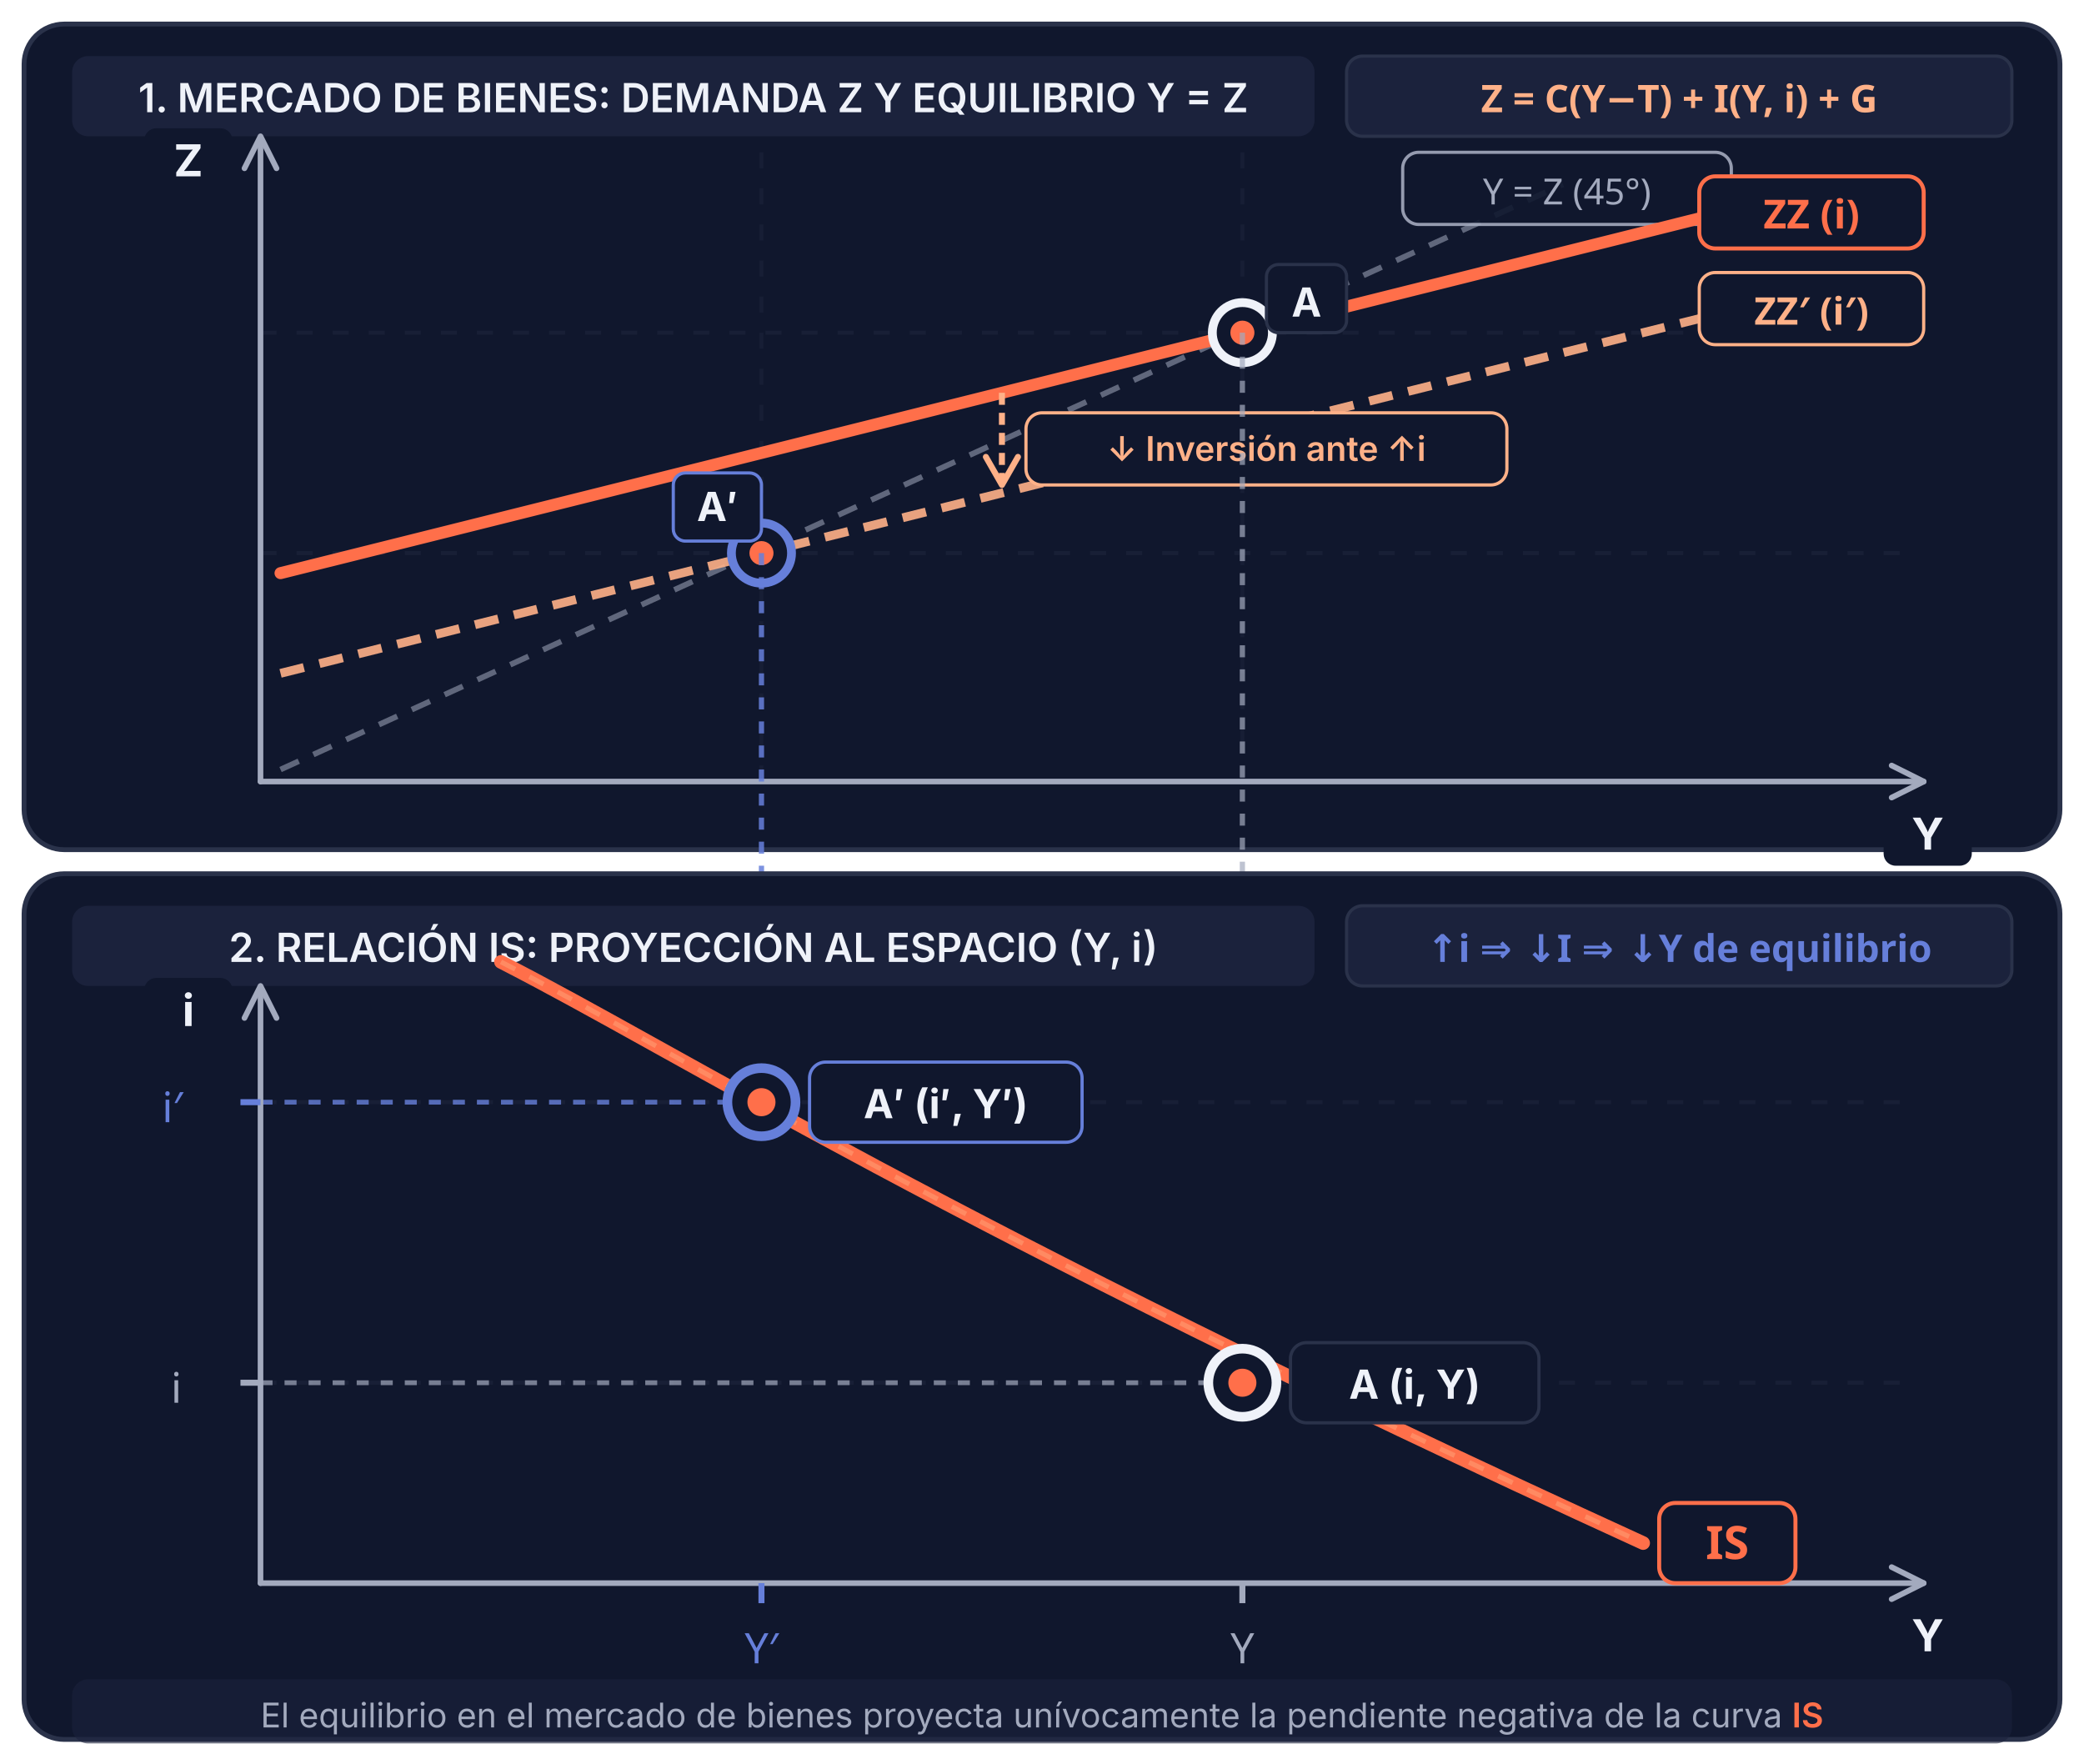
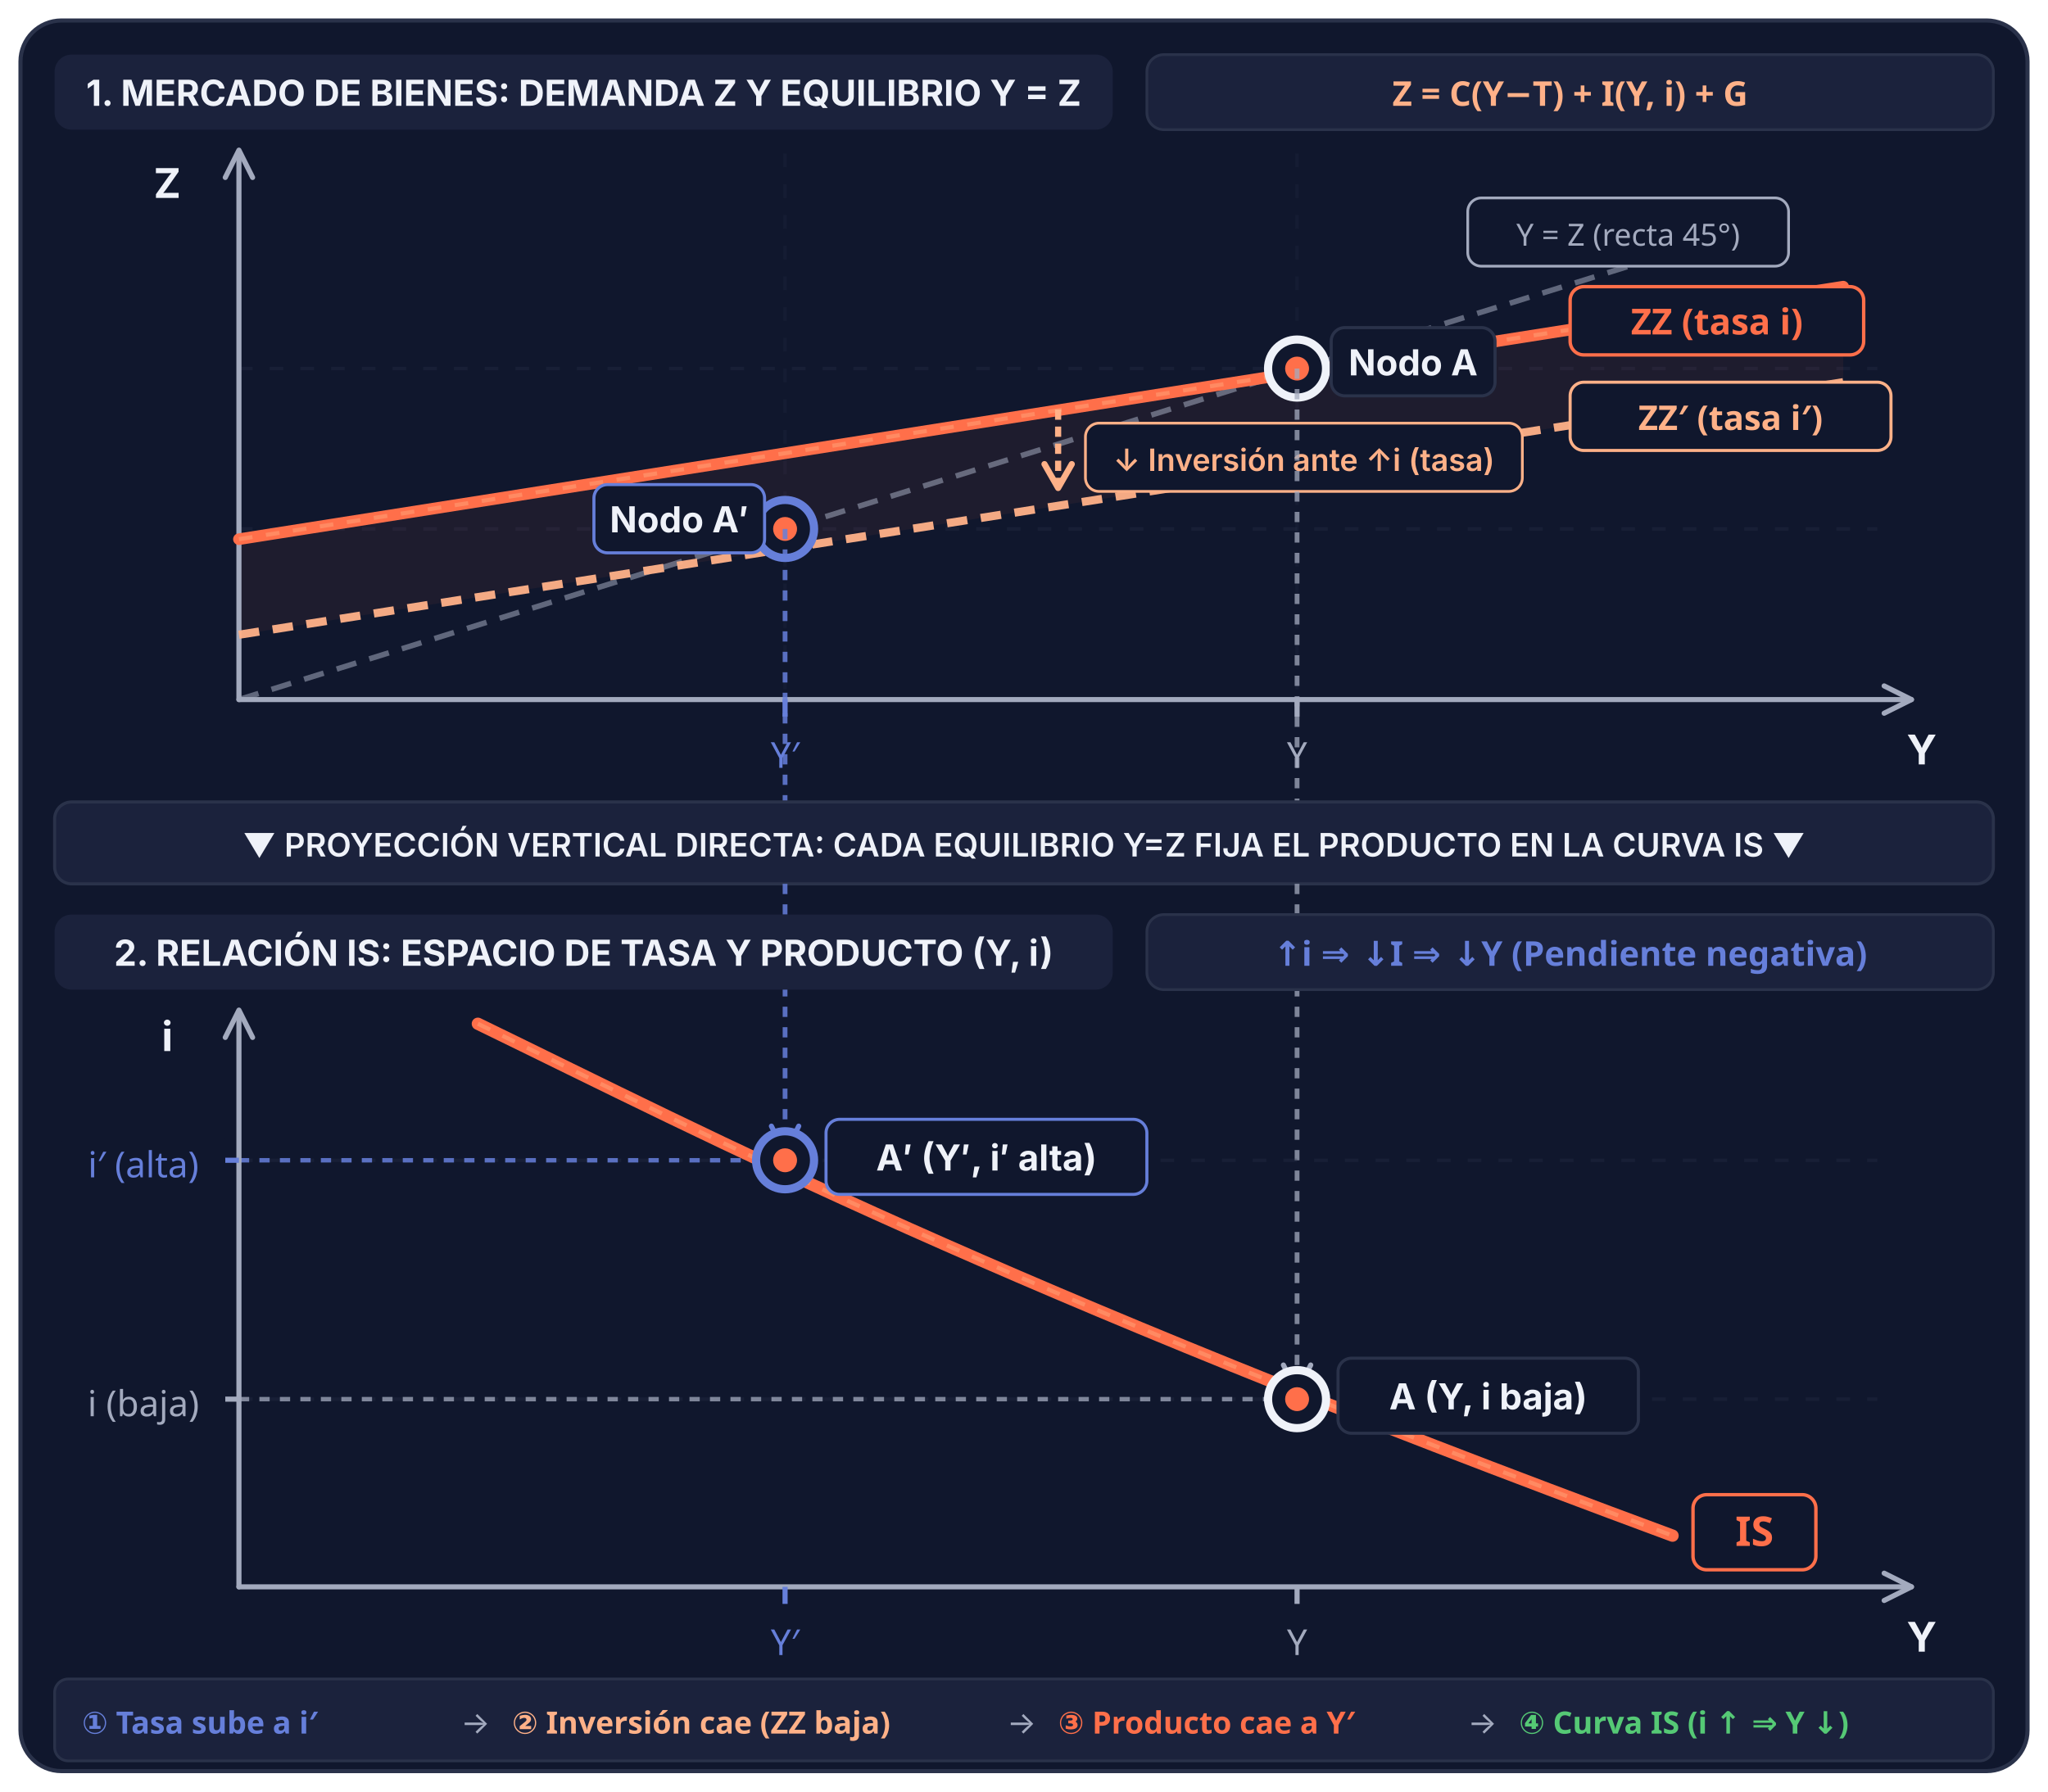
- <svg xmlns="http://www.w3.org/2000/svg" viewBox="0 0 520 440" role="img" aria-labelledby="fig-deriv-title fig-deriv-desc">
-   <rect x="6" y="6" width="508" height="206" rx="10" fill="#10172D" stroke="#2A324A" stroke-width="1.2" />
-   <rect x="18" y="14" width="310" height="20" rx="4" fill="#1B223C" />
-   <text x="173" y="28" text-anchor="middle" font-family="Inter" font-weight="600" font-size="10" fill="#EFF2F9">1. MERCADO DE BIENES: DEMANDA Z Y EQUILIBRIO Y = Z</text>
-   <rect x="336" y="14" width="166" height="20" rx="4" fill="#1B223C" stroke="#2A324A" stroke-width="0.8" />
-   <text x="419" y="28" text-anchor="middle" font-family="JetBrains Mono" font-weight="600" font-size="9.5" fill="#FFB188">Z = C(Y−T) + I(Y, i) + G</text>
-   <path d="M65 83H475M65 138H475" fill="none" stroke="#2A324A" stroke-width="1" stroke-dasharray="4 5" opacity=".3" />
-   <path d="M190 38V195M310 38V195" fill="none" stroke="#2A324A" stroke-width="1" stroke-dasharray="4 5" opacity=".25" />
-   <line x1="65" y1="36" x2="65" y2="195" stroke="#A3AABE" stroke-width="1.4" stroke-linecap="round" />
-   <line x1="65" y1="195" x2="480" y2="195" stroke="#A3AABE" stroke-width="1.4" stroke-linecap="round" />
-   <path d="M61 42L65 34L69 42" fill="none" stroke="#A3AABE" stroke-width="1.4" stroke-linecap="round" stroke-linejoin="round" />
-   <path d="M472 191L480 195L472 199" fill="none" stroke="#A3AABE" stroke-width="1.4" stroke-linecap="round" stroke-linejoin="round" />
-   <rect x="36" y="32" width="22" height="16" rx="3" fill="#10172D" />
-   <text x="47" y="44" text-anchor="middle" font-family="Inter" font-weight="700" font-size="11" fill="#EFF2F9">Z</text>
-   <rect x="470" y="200" width="22" height="16" rx="3" fill="#10172D" />
-   <text x="481" y="212" text-anchor="middle" font-family="Inter" font-weight="700" font-size="11" fill="#EFF2F9">Y</text>
-   <line x1="70" y1="192" x2="390" y2="46" stroke="#A3AABE" stroke-width="1.4" stroke-dasharray="5 4" opacity=".55" />
-   <rect x="350" y="38" width="82" height="18" rx="4" fill="#10172D" stroke="#A3AABE" stroke-width="0.8" opacity=".9" />
-   <text x="391" y="51" text-anchor="middle" font-family="JetBrains Mono" font-size="9" fill="#A3AABE">Y = Z (45°)</text>
-   <line x1="70" y1="168" x2="430" y2="78" stroke="#FFB188" stroke-width="2.2" stroke-dasharray="6 4" opacity=".9" />
-   <rect x="424" y="68" width="56" height="18" rx="4" fill="#10172D" stroke="#FFB188" stroke-width="0.8" />
-   <text x="452" y="81" text-anchor="middle" font-family="JetBrains Mono" font-weight="600" font-size="9.5" fill="#FFB188">ZZ′ (i′)</text>
-   <line x1="70" y1="143" x2="430" y2="53" stroke="#FF6F4A" stroke-width="3" stroke-linecap="round" />
-   <rect x="424" y="44" width="56" height="18" rx="4" fill="#10172D" stroke="#FF6F4A" stroke-width="1" />
-   <text x="452" y="57" text-anchor="middle" font-family="JetBrains Mono" font-weight="700" font-size="10" fill="#FF6F4A">ZZ (i)</text>
-   <line x1="250" y1="98" x2="250" y2="120" stroke="#FFB188" stroke-width="1.5" stroke-dasharray="3 2" />
-   <path d="M246 114L250 121L254 114" fill="none" stroke="#FFB188" stroke-width="1.5" stroke-linecap="round" stroke-linejoin="round" />
-   <rect x="256" y="103" width="120" height="18" rx="4" fill="#10172D" stroke="#FFB188" stroke-width="0.8" />
-   <text x="316" y="115" text-anchor="middle" font-family="Inter" font-weight="600" font-size="8.5" fill="#FFB188">↓ Inversión ante ↑i</text>
-   <circle cx="190" cy="138" r="7.5" fill="#10172D" stroke="#667FDA" stroke-width="2.2" />
-   <circle cx="190" cy="138" r="3" fill="#FF6F4A" />
-   <rect x="168" y="118" width="22" height="17" rx="3" fill="#10172D" stroke="#667FDA" stroke-width="0.8" />
-   <text x="179" y="130" text-anchor="middle" font-family="Inter" font-weight="700" font-size="10" fill="#EFF2F9">A′</text>
-   <circle cx="310" cy="83" r="7.5" fill="#10172D" stroke="#EFF2F9" stroke-width="2.2" />
-   <circle cx="310" cy="83" r="3" fill="#FF6F4A" />
-   <rect x="316" y="66" width="20" height="17" rx="3" fill="#10172D" stroke="#2A324A" stroke-width="0.8" />
-   <text x="326" y="79" text-anchor="middle" font-family="Inter" font-weight="700" font-size="10" fill="#EFF2F9">A</text>
-   <line x1="190" y1="138" x2="190" y2="395" stroke="#667FDA" stroke-width="1.3" stroke-dasharray="3 3" opacity=".85" />
-   <line x1="310" y1="83" x2="310" y2="395" stroke="#A3AABE" stroke-width="1.3" stroke-dasharray="3 3" opacity=".7" />
-   <rect x="6" y="218" width="508" height="216" rx="10" fill="#10172D" stroke="#2A324A" stroke-width="1.2" />
-   <rect x="18" y="226" width="310" height="20" rx="4" fill="#1B223C" />
-   <text x="173" y="240" text-anchor="middle" font-family="Inter" font-weight="600" font-size="10" fill="#EFF2F9">2. RELACIÓN IS: PROYECCIÓN AL ESPACIO (Y, i)</text>
-   <rect x="336" y="226" width="166" height="20" rx="4" fill="#1B223C" stroke="#2A324A" stroke-width="0.8" />
-   <text x="419" y="240" text-anchor="middle" font-family="JetBrains Mono" font-weight="600" font-size="9.5" fill="#667FDA">↑i ⇒ ↓I ⇒ ↓Y de equilibrio</text>
-   <path d="M65 275H475M65 345H475" fill="none" stroke="#2A324A" stroke-width="1" stroke-dasharray="4 5" opacity=".3" />
-   <line x1="65" y1="275" x2="190" y2="275" stroke="#667FDA" stroke-width="1.2" stroke-dasharray="3 3" opacity=".8" />
-   <line x1="65" y1="345" x2="310" y2="345" stroke="#A3AABE" stroke-width="1.2" stroke-dasharray="3 3" opacity=".7" />
-   <line x1="65" y1="248" x2="65" y2="395" stroke="#A3AABE" stroke-width="1.4" stroke-linecap="round" />
-   <line x1="65" y1="395" x2="480" y2="395" stroke="#A3AABE" stroke-width="1.4" stroke-linecap="round" />
-   <path d="M61 254L65 246L69 254" fill="none" stroke="#A3AABE" stroke-width="1.4" stroke-linecap="round" stroke-linejoin="round" />
-   <path d="M472 391L480 395L472 399" fill="none" stroke="#A3AABE" stroke-width="1.4" stroke-linecap="round" stroke-linejoin="round" />
-   <rect x="36" y="244" width="22" height="16" rx="3" fill="#10172D" />
-   <text x="47" y="256" text-anchor="middle" font-family="Inter" font-weight="700" font-size="11" fill="#EFF2F9">i</text>
-   <rect x="470" y="400" width="22" height="16" rx="3" fill="#10172D" />
-   <text x="481" y="412" text-anchor="middle" font-family="Inter" font-weight="700" font-size="11" fill="#EFF2F9">Y</text>
-   <line x1="60" y1="275" x2="65" y2="275" stroke="#667FDA" stroke-width="1.5" />
-   <line x1="60" y1="345" x2="65" y2="345" stroke="#A3AABE" stroke-width="1.5" />
-   <rect x="28" y="267" width="30" height="17" rx="3" fill="#10172D" />
-   <text x="43" y="280" text-anchor="middle" font-family="JetBrains Mono" font-size="10.5" fill="#667FDA">i′</text>
-   <rect x="30" y="337" width="28" height="17" rx="3" fill="#10172D" />
-   <text x="44" y="350" text-anchor="middle" font-family="JetBrains Mono" font-size="10.5" fill="#A3AABE">i</text>
-   <line x1="190" y1="395" x2="190" y2="400" stroke="#667FDA" stroke-width="1.5" />
-   <line x1="310" y1="395" x2="310" y2="400" stroke="#A3AABE" stroke-width="1.5" />
-   <rect x="175" y="402" width="30" height="17" rx="3" fill="#10172D" />
-   <text x="190" y="415" text-anchor="middle" font-family="JetBrains Mono" font-size="10.5" fill="#667FDA">Y′</text>
-   <rect x="295" y="402" width="30" height="17" rx="3" fill="#10172D" />
-   <text x="310" y="415" text-anchor="middle" font-family="JetBrains Mono" font-size="10.5" fill="#A3AABE">Y</text>
-   <path d="M 125 240 C 170 263, 235 305, 410 385" fill="none" stroke="#FF6F4A" stroke-width="3.4" stroke-linecap="round" />
-   <path d="M 125 240 C 170 263, 235 305, 410 385" fill="none" stroke="#FFB188" stroke-width="1.2" stroke-dasharray="4 4" opacity=".4" />
-   <rect x="414" y="375" width="34" height="20" rx="4" fill="#10172D" stroke="#FF6F4A" stroke-width="1" />
-   <text x="431" y="389" text-anchor="middle" font-family="JetBrains Mono" font-weight="700" font-size="11.5" fill="#FF6F4A">IS</text>
-   <circle cx="190" cy="275" r="8.5" fill="#10172D" stroke="#667FDA" stroke-width="2.4" />
-   <circle cx="190" cy="275" r="3.5" fill="#FF6F4A" />
-   <rect x="202" y="265" width="68" height="20" rx="4" fill="#10172D" stroke="#667FDA" stroke-width="0.8" />
-   <text x="236" y="279" text-anchor="middle" font-family="Inter" font-weight="700" font-size="10" fill="#EFF2F9">A′ (i′, Y′)</text>
-   <circle cx="310" cy="345" r="8.5" fill="#10172D" stroke="#EFF2F9" stroke-width="2.4" />
-   <circle cx="310" cy="345" r="3.5" fill="#FF6F4A" />
-   <rect x="322" y="335" width="62" height="20" rx="4" fill="#10172D" stroke="#2A324A" stroke-width="0.8" />
-   <text x="353" y="349" text-anchor="middle" font-family="Inter" font-weight="700" font-size="10" fill="#EFF2F9">A (i, Y)</text>
-   <rect x="18" y="419" width="484" height="16" rx="4" fill="#1B223C" opacity=".6" />
-   <text x="260" y="431" text-anchor="middle" font-family="Inter" font-size="8.5" fill="#A3AABE">El equilibrio en el mercado de bienes proyecta unívocamente la pendiente negativa de la curva <tspan fill="#FF6F4A" font-weight="600">IS</tspan>
-   </text>
+ <svg xmlns="http://www.w3.org/2000/svg" viewBox="0 0 600 525" role="img" aria-labelledby="fig-deriv-title fig-deriv-desc">
+   <rect x="6" y="6" width="588" height="513" rx="12" fill="#10172D" stroke="#2A324A" stroke-width="1.2" />
+   <rect x="16" y="16" width="310" height="22" rx="5" fill="#1B223C" />
+   <text x="171" y="31" text-anchor="middle" font-family="Inter" font-weight="700" font-size="10.5" fill="#EFF2F9">1. MERCADO DE BIENES: DEMANDA Z Y EQUILIBRIO Y = Z</text>
+   <rect x="336" y="16" width="248" height="22" rx="5" fill="#1B223C" stroke="#2A324A" stroke-width="0.8" />
+   <text x="460" y="31" text-anchor="middle" font-family="JetBrains Mono" font-weight="600" font-size="10" fill="#FFB188">Z = C(Y−T) + I(Y, i) + G</text>
+   <path d="M70 108H550M70 155H550" fill="none" stroke="#2A324A" stroke-width="1" stroke-dasharray="4 5" opacity=".3" />
+   <path d="M230 45V205M380 45V205" fill="none" stroke="#2A324A" stroke-width="1" stroke-dasharray="4 5" opacity=".2" />
+   <path d="M 70 158 L 70 186 L 540 112 L 540 84 Z" fill="#FF6F4A" fill-opacity="0.06" />
+   <line x1="70" y1="46" x2="70" y2="205" stroke="#A3AABE" stroke-width="1.5" stroke-linecap="round" />
+   <line x1="70" y1="205" x2="560" y2="205" stroke="#A3AABE" stroke-width="1.5" stroke-linecap="round" />
+   <path d="M66 52L70 44L74 52" fill="none" stroke="#A3AABE" stroke-width="1.5" stroke-linecap="round" stroke-linejoin="round" />
+   <path d="M552 201L560 205L552 209" fill="none" stroke="#A3AABE" stroke-width="1.5" stroke-linecap="round" stroke-linejoin="round" />
+   <rect x="36" y="44" width="26" height="20" rx="4" fill="#10172D" />
+   <text x="49" y="58" text-anchor="middle" font-family="Inter" font-weight="700" font-size="12" fill="#EFF2F9">Z</text>
+   <rect x="550" y="210" width="26" height="20" rx="4" fill="#10172D" />
+   <text x="563" y="224" text-anchor="middle" font-family="Inter" font-weight="700" font-size="12" fill="#EFF2F9">Y</text>
+   <line x1="70" y1="205" x2="490" y2="74" stroke="#A3AABE" stroke-width="1.6" stroke-dasharray="6 4" opacity=".55" />
+   <rect x="430" y="58" width="94" height="20" rx="4" fill="#10172D" stroke="#A3AABE" stroke-width="0.8" />
+   <text x="477" y="72" text-anchor="middle" font-family="JetBrains Mono" font-size="9" fill="#A3AABE">Y = Z (recta 45°)</text>
+   <line x1="70" y1="186" x2="540" y2="112" stroke="#FFB188" stroke-width="2.4" stroke-dasharray="6 4" opacity=".95" />
+   <rect x="460" y="112" width="94" height="20" rx="4" fill="#10172D" stroke="#FFB188" stroke-width="0.9" />
+   <text x="507" y="126" text-anchor="middle" font-family="JetBrains Mono" font-weight="700" font-size="10" fill="#FFB188">ZZ′ (tasa i′)</text>
+   <line x1="70" y1="158" x2="540" y2="84" stroke="#FF6F4A" stroke-width="3.4" stroke-linecap="round" />
+   <line x1="70" y1="158" x2="540" y2="84" stroke="#FFB188" stroke-width="1.2" stroke-dasharray="4 4" opacity=".4" />
+   <rect x="460" y="84" width="86" height="20" rx="4" fill="#10172D" stroke="#FF6F4A" stroke-width="1" />
+   <text x="503" y="98" text-anchor="middle" font-family="JetBrains Mono" font-weight="700" font-size="10.5" fill="#FF6F4A">ZZ (tasa i)</text>
+   <line x1="310" y1="120" x2="310" y2="142" stroke="#FFB188" stroke-width="1.8" stroke-dasharray="3 2" />
+   <path d="M306 136L310 143L314 136" fill="none" stroke="#FFB188" stroke-width="1.8" stroke-linecap="round" stroke-linejoin="round" />
+   <rect x="318" y="124" width="128" height="20" rx="4" fill="#10172D" stroke="#FFB188" stroke-width="0.8" />
+   <text x="382" y="138" text-anchor="middle" font-family="Inter" font-weight="600" font-size="9" fill="#FFB188">↓ Inversión ante ↑i (tasa)</text>
+   <circle cx="230" cy="155" r="8.5" fill="#10172D" stroke="#667FDA" stroke-width="2.4" />
+   <circle cx="230" cy="155" r="3.5" fill="#FF6F4A" />
+   <rect x="174" y="142" width="50" height="20" rx="4" fill="#10172D" stroke="#667FDA" stroke-width="0.9" />
+   <text x="199" y="156" text-anchor="middle" font-family="Inter" font-weight="700" font-size="10.5" fill="#EFF2F9">Nodo A′</text>
+   <circle cx="380" cy="108" r="8.5" fill="#10172D" stroke="#EFF2F9" stroke-width="2.4" />
+   <circle cx="380" cy="108" r="3.5" fill="#FF6F4A" />
+   <rect x="390" y="96" width="48" height="20" rx="4" fill="#10172D" stroke="#2A324A" stroke-width="0.9" />
+   <text x="414" y="110" text-anchor="middle" font-family="Inter" font-weight="700" font-size="10.5" fill="#EFF2F9">Nodo A</text>
+   <line x1="230" y1="205" x2="230" y2="210" stroke="#667FDA" stroke-width="1.5" />
+   <rect x="214" y="212" width="32" height="17" rx="3" fill="#10172D" />
+   <text x="230" y="225" text-anchor="middle" font-family="JetBrains Mono" font-size="10.5" fill="#667FDA">Y′</text>
+   <line x1="380" y1="205" x2="380" y2="210" stroke="#A3AABE" stroke-width="1.5" />
+   <rect x="366" y="212" width="28" height="17" rx="3" fill="#10172D" />
+   <text x="380" y="225" text-anchor="middle" font-family="JetBrains Mono" font-size="10.5" fill="#A3AABE">Y</text>
+   <line x1="230" y1="155" x2="230" y2="235" stroke="#667FDA" stroke-width="1.4" stroke-dasharray="3 3" opacity=".85" />
+   <line x1="380" y1="108" x2="380" y2="235" stroke="#A3AABE" stroke-width="1.4" stroke-dasharray="3 3" opacity=".75" />
+   <rect x="16" y="235" width="568" height="24" rx="5" fill="#1B223C" stroke="#2A324A" stroke-width="0.9" />
+   <text x="300" y="251" text-anchor="middle" font-family="Inter" font-weight="600" font-size="9.5" fill="#EFF2F9">▼ PROYECCIÓN VERTICAL DIRECTA: CADA EQUILIBRIO Y=Z FIJA EL PRODUCTO EN LA CURVA IS ▼</text>
+   <line x1="230" y1="259" x2="230" y2="340" stroke="#667FDA" stroke-width="1.4" stroke-dasharray="3 3" opacity=".85" />
+   <path d="M226 330L230 338L234 330" fill="none" stroke="#667FDA" stroke-width="1.5" stroke-linecap="round" stroke-linejoin="round" />
+   <line x1="380" y1="259" x2="380" y2="410" stroke="#A3AABE" stroke-width="1.4" stroke-dasharray="3 3" opacity=".75" />
+   <path d="M376 400L380 408L384 400" fill="none" stroke="#A3AABE" stroke-width="1.5" stroke-linecap="round" stroke-linejoin="round" />
+   <rect x="16" y="268" width="310" height="22" rx="5" fill="#1B223C" />
+   <text x="171" y="283" text-anchor="middle" font-family="Inter" font-weight="700" font-size="10.5" fill="#EFF2F9">2. RELACIÓN IS: ESPACIO DE TASA Y PRODUCTO (Y, i)</text>
+   <rect x="336" y="268" width="248" height="22" rx="5" fill="#1B223C" stroke="#2A324A" stroke-width="0.8" />
+   <text x="460" y="283" text-anchor="middle" font-family="JetBrains Mono" font-weight="600" font-size="10" fill="#667FDA">↑i ⇒ ↓I ⇒ ↓Y (Pendiente negativa)</text>
+   <path d="M70 340H550M70 410H550" fill="none" stroke="#2A324A" stroke-width="1" stroke-dasharray="4 5" opacity=".3" />
+   <line x1="70" y1="340" x2="230" y2="340" stroke="#667FDA" stroke-width="1.3" stroke-dasharray="3 3" opacity=".85" />
+   <line x1="70" y1="410" x2="380" y2="410" stroke="#A3AABE" stroke-width="1.3" stroke-dasharray="3 3" opacity=".75" />
+   <line x1="70" y1="298" x2="70" y2="465" stroke="#A3AABE" stroke-width="1.5" stroke-linecap="round" />
+   <line x1="70" y1="465" x2="560" y2="465" stroke="#A3AABE" stroke-width="1.5" stroke-linecap="round" />
+   <path d="M66 304L70 296L74 304" fill="none" stroke="#A3AABE" stroke-width="1.5" stroke-linecap="round" stroke-linejoin="round" />
+   <path d="M552 461L560 465L552 469" fill="none" stroke="#A3AABE" stroke-width="1.5" stroke-linecap="round" stroke-linejoin="round" />
+   <rect x="36" y="294" width="26" height="20" rx="4" fill="#10172D" />
+   <text x="49" y="308" text-anchor="middle" font-family="Inter" font-weight="700" font-size="12" fill="#EFF2F9">i</text>
+   <rect x="550" y="470" width="26" height="20" rx="4" fill="#10172D" />
+   <text x="563" y="484" text-anchor="middle" font-family="Inter" font-weight="700" font-size="12" fill="#EFF2F9">Y</text>
+   <line x1="65" y1="340" x2="70" y2="340" stroke="#667FDA" stroke-width="1.5" />
+   <rect x="18" y="332" width="48" height="17" rx="3" fill="#10172D" />
+   <text x="42" y="345" text-anchor="middle" font-family="JetBrains Mono" font-size="10.5" fill="#667FDA">i′ (alta)</text>
+   <line x1="65" y1="410" x2="70" y2="410" stroke="#A3AABE" stroke-width="1.5" />
+   <rect x="18" y="402" width="48" height="17" rx="3" fill="#10172D" />
+   <text x="42" y="415" text-anchor="middle" font-family="JetBrains Mono" font-size="10.5" fill="#A3AABE">i (baja)</text>
+   <line x1="230" y1="465" x2="230" y2="470" stroke="#667FDA" stroke-width="1.5" />
+   <rect x="214" y="472" width="32" height="17" rx="3" fill="#10172D" />
+   <text x="230" y="485" text-anchor="middle" font-family="JetBrains Mono" font-size="10.5" fill="#667FDA">Y′</text>
+   <line x1="380" y1="465" x2="380" y2="470" stroke="#A3AABE" stroke-width="1.5" />
+   <rect x="366" y="472" width="28" height="17" rx="3" fill="#10172D" />
+   <text x="380" y="485" text-anchor="middle" font-family="JetBrains Mono" font-size="10.5" fill="#A3AABE">Y</text>
+   <path d="M 140 300 C 210 334, 290 376, 490 450" fill="none" stroke="#FF6F4A" stroke-width="3.6" stroke-linecap="round" />
+   <path d="M 140 300 C 210 334, 290 376, 490 450" fill="none" stroke="#FFB188" stroke-width="1.2" stroke-dasharray="4 4" opacity=".4" />
+   <rect x="496" y="438" width="36" height="22" rx="4" fill="#10172D" stroke="#FF6F4A" stroke-width="1" />
+   <text x="514" y="453" text-anchor="middle" font-family="JetBrains Mono" font-weight="700" font-size="12" fill="#FF6F4A">IS</text>
+   <circle cx="230" cy="340" r="8.5" fill="#10172D" stroke="#667FDA" stroke-width="2.4" />
+   <circle cx="230" cy="340" r="3.5" fill="#FF6F4A" />
+   <rect x="242" y="328" width="94" height="22" rx="4" fill="#10172D" stroke="#667FDA" stroke-width="0.9" />
+   <text x="289" y="343" text-anchor="middle" font-family="Inter" font-weight="700" font-size="10.5" fill="#EFF2F9">A′ (Y′, i′ alta)</text>
+   <circle cx="380" cy="410" r="8.5" fill="#10172D" stroke="#EFF2F9" stroke-width="2.4" />
+   <circle cx="380" cy="410" r="3.5" fill="#FF6F4A" />
+   <rect x="392" y="398" width="88" height="22" rx="4" fill="#10172D" stroke="#2A324A" stroke-width="0.9" />
+   <text x="436" y="413" text-anchor="middle" font-family="Inter" font-weight="700" font-size="10.5" fill="#EFF2F9">A (Y, i baja)</text>
+   <rect x="16" y="492" width="568" height="24" rx="4" fill="#1B223C" stroke="#2A324A" stroke-width="0.8" />
+   <text x="24" y="508" font-family="JetBrains Mono" font-weight="700" font-size="9" fill="#667FDA">① Tasa sube a i′</text>
+   <text x="135" y="508" font-family="Inter" font-size="9" fill="#A3AABE">→</text>
+   <text x="150" y="508" font-family="JetBrains Mono" font-weight="700" font-size="9" fill="#FFB188">② Inversión cae (ZZ baja)</text>
+   <text x="295" y="508" font-family="Inter" font-size="9" fill="#A3AABE">→</text>
+   <text x="310" y="508" font-family="JetBrains Mono" font-weight="700" font-size="9" fill="#FF6F4A">③ Producto cae a Y′</text>
+   <text x="430" y="508" font-family="Inter" font-size="9" fill="#A3AABE">→</text>
+   <text x="445" y="508" font-family="JetBrains Mono" font-weight="700" font-size="9" fill="#55C975">④ Curva IS (i ↑ ⇒ Y ↓)</text>
</svg>
